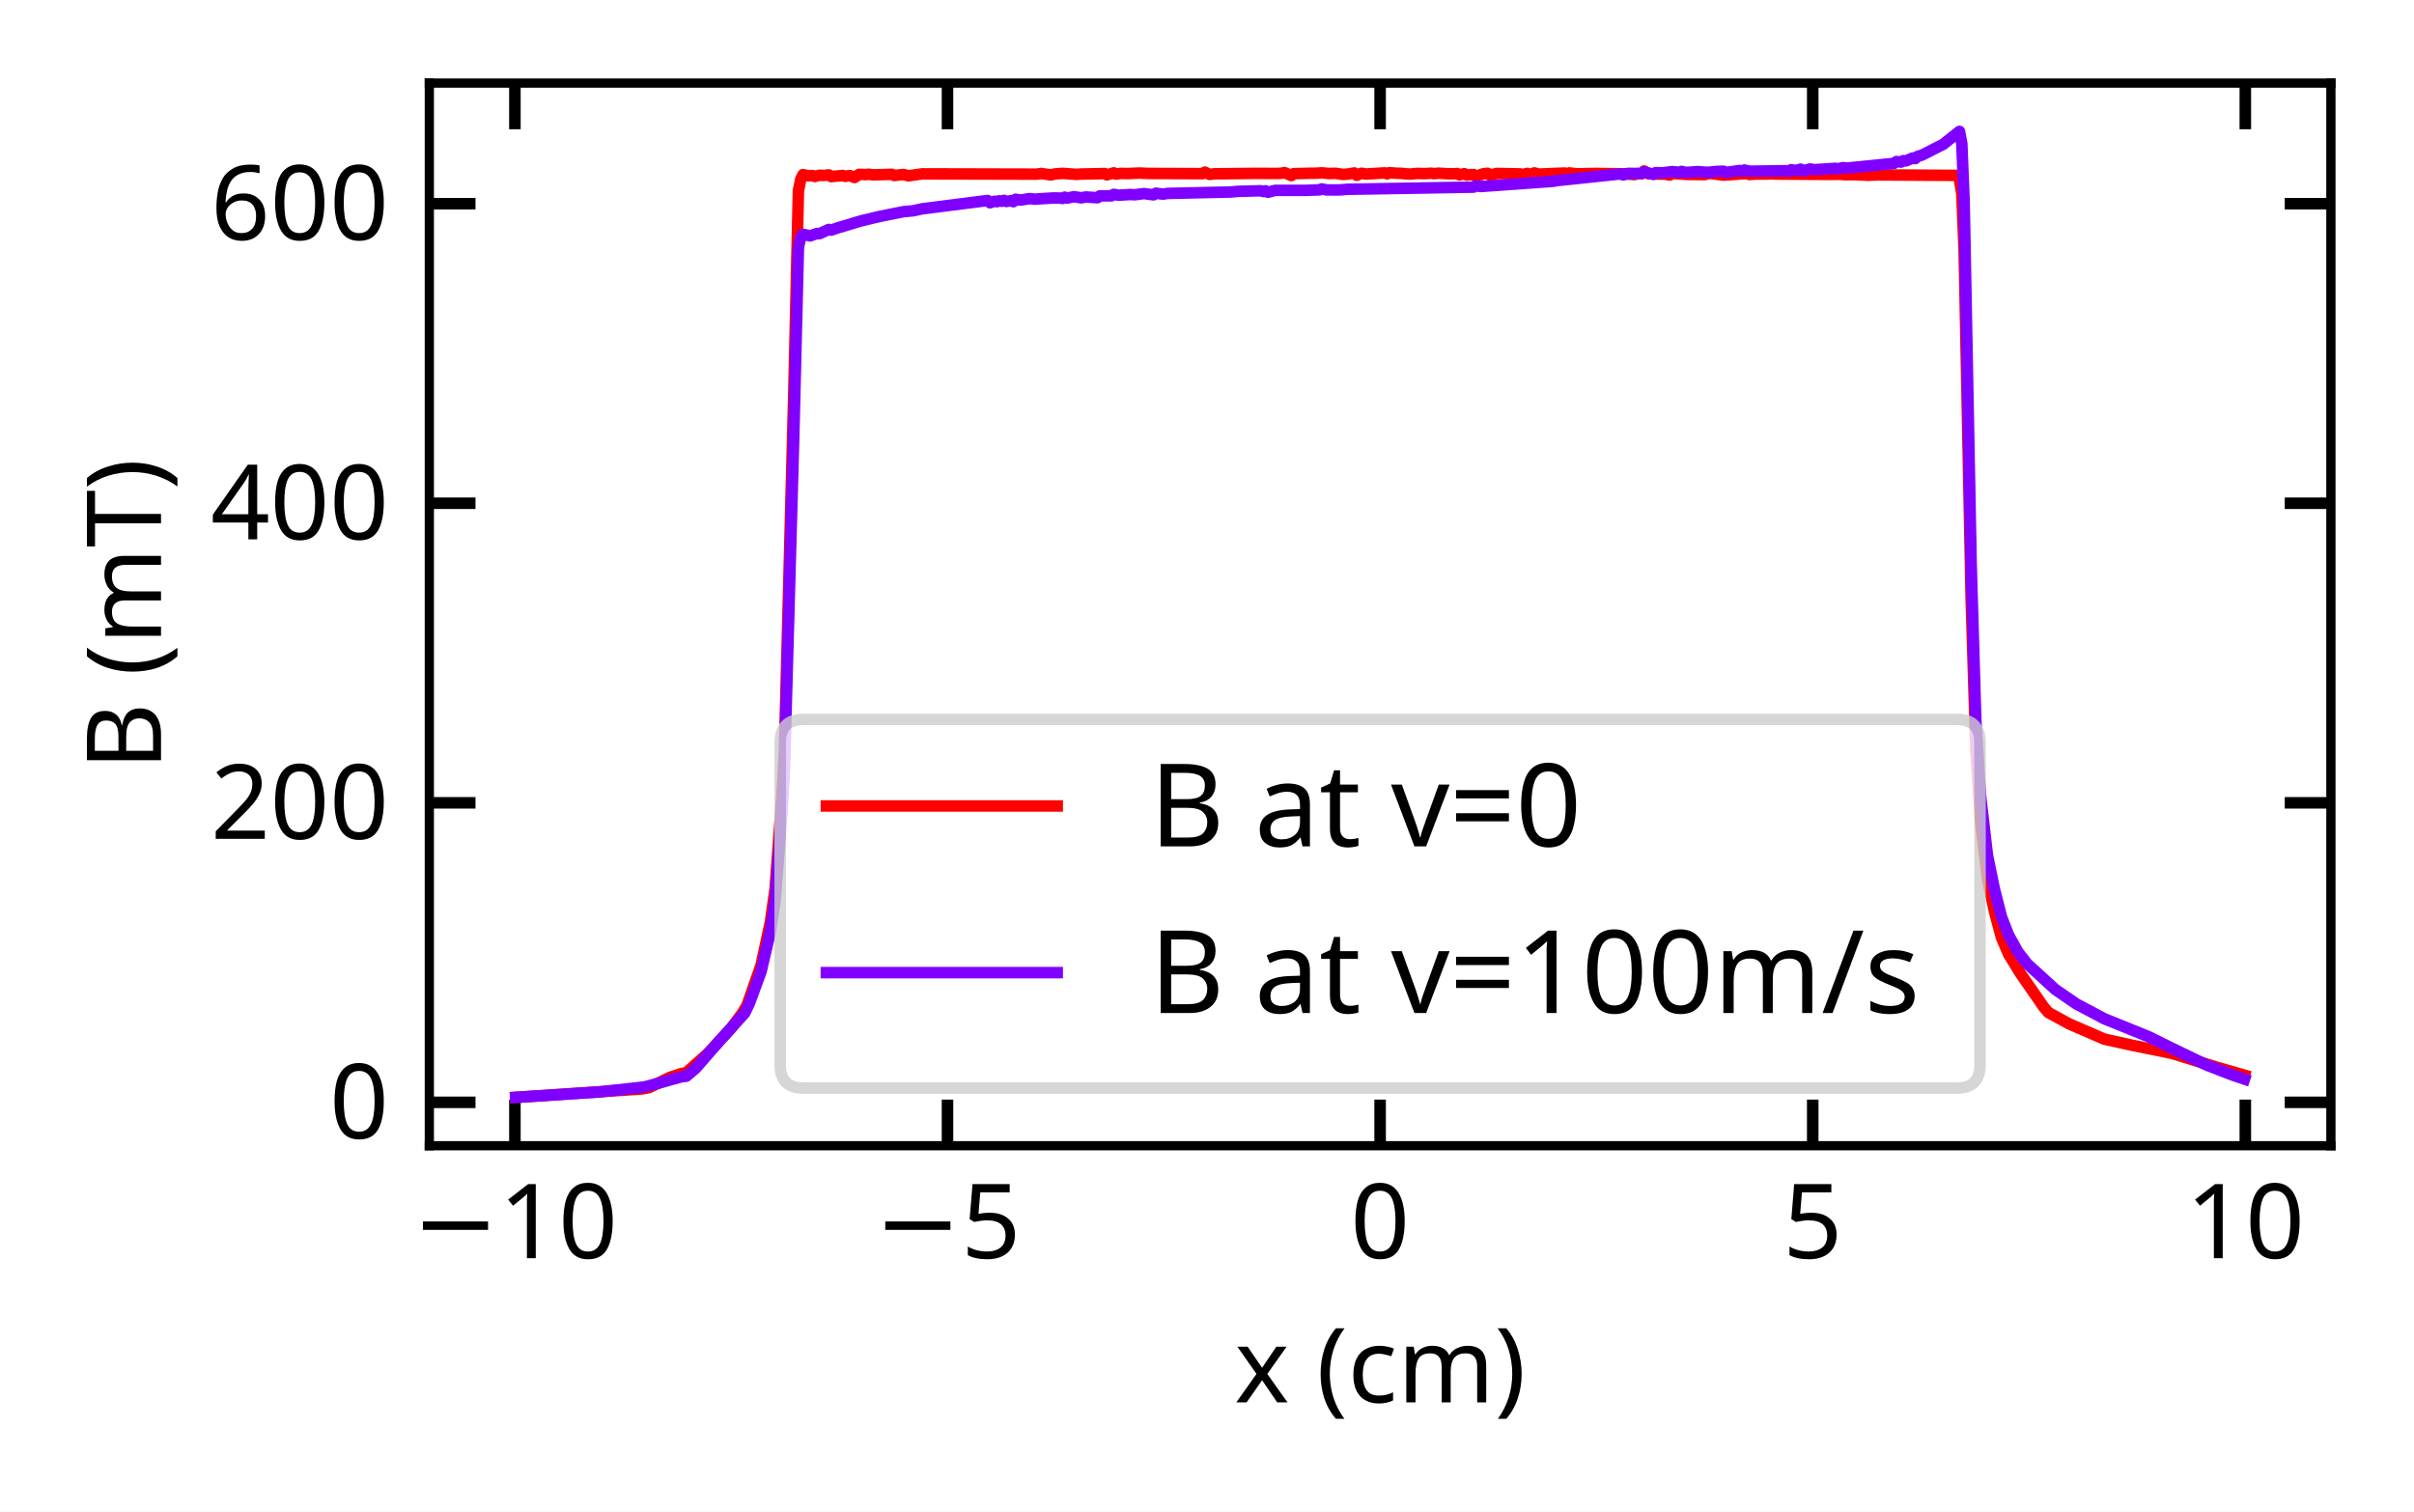
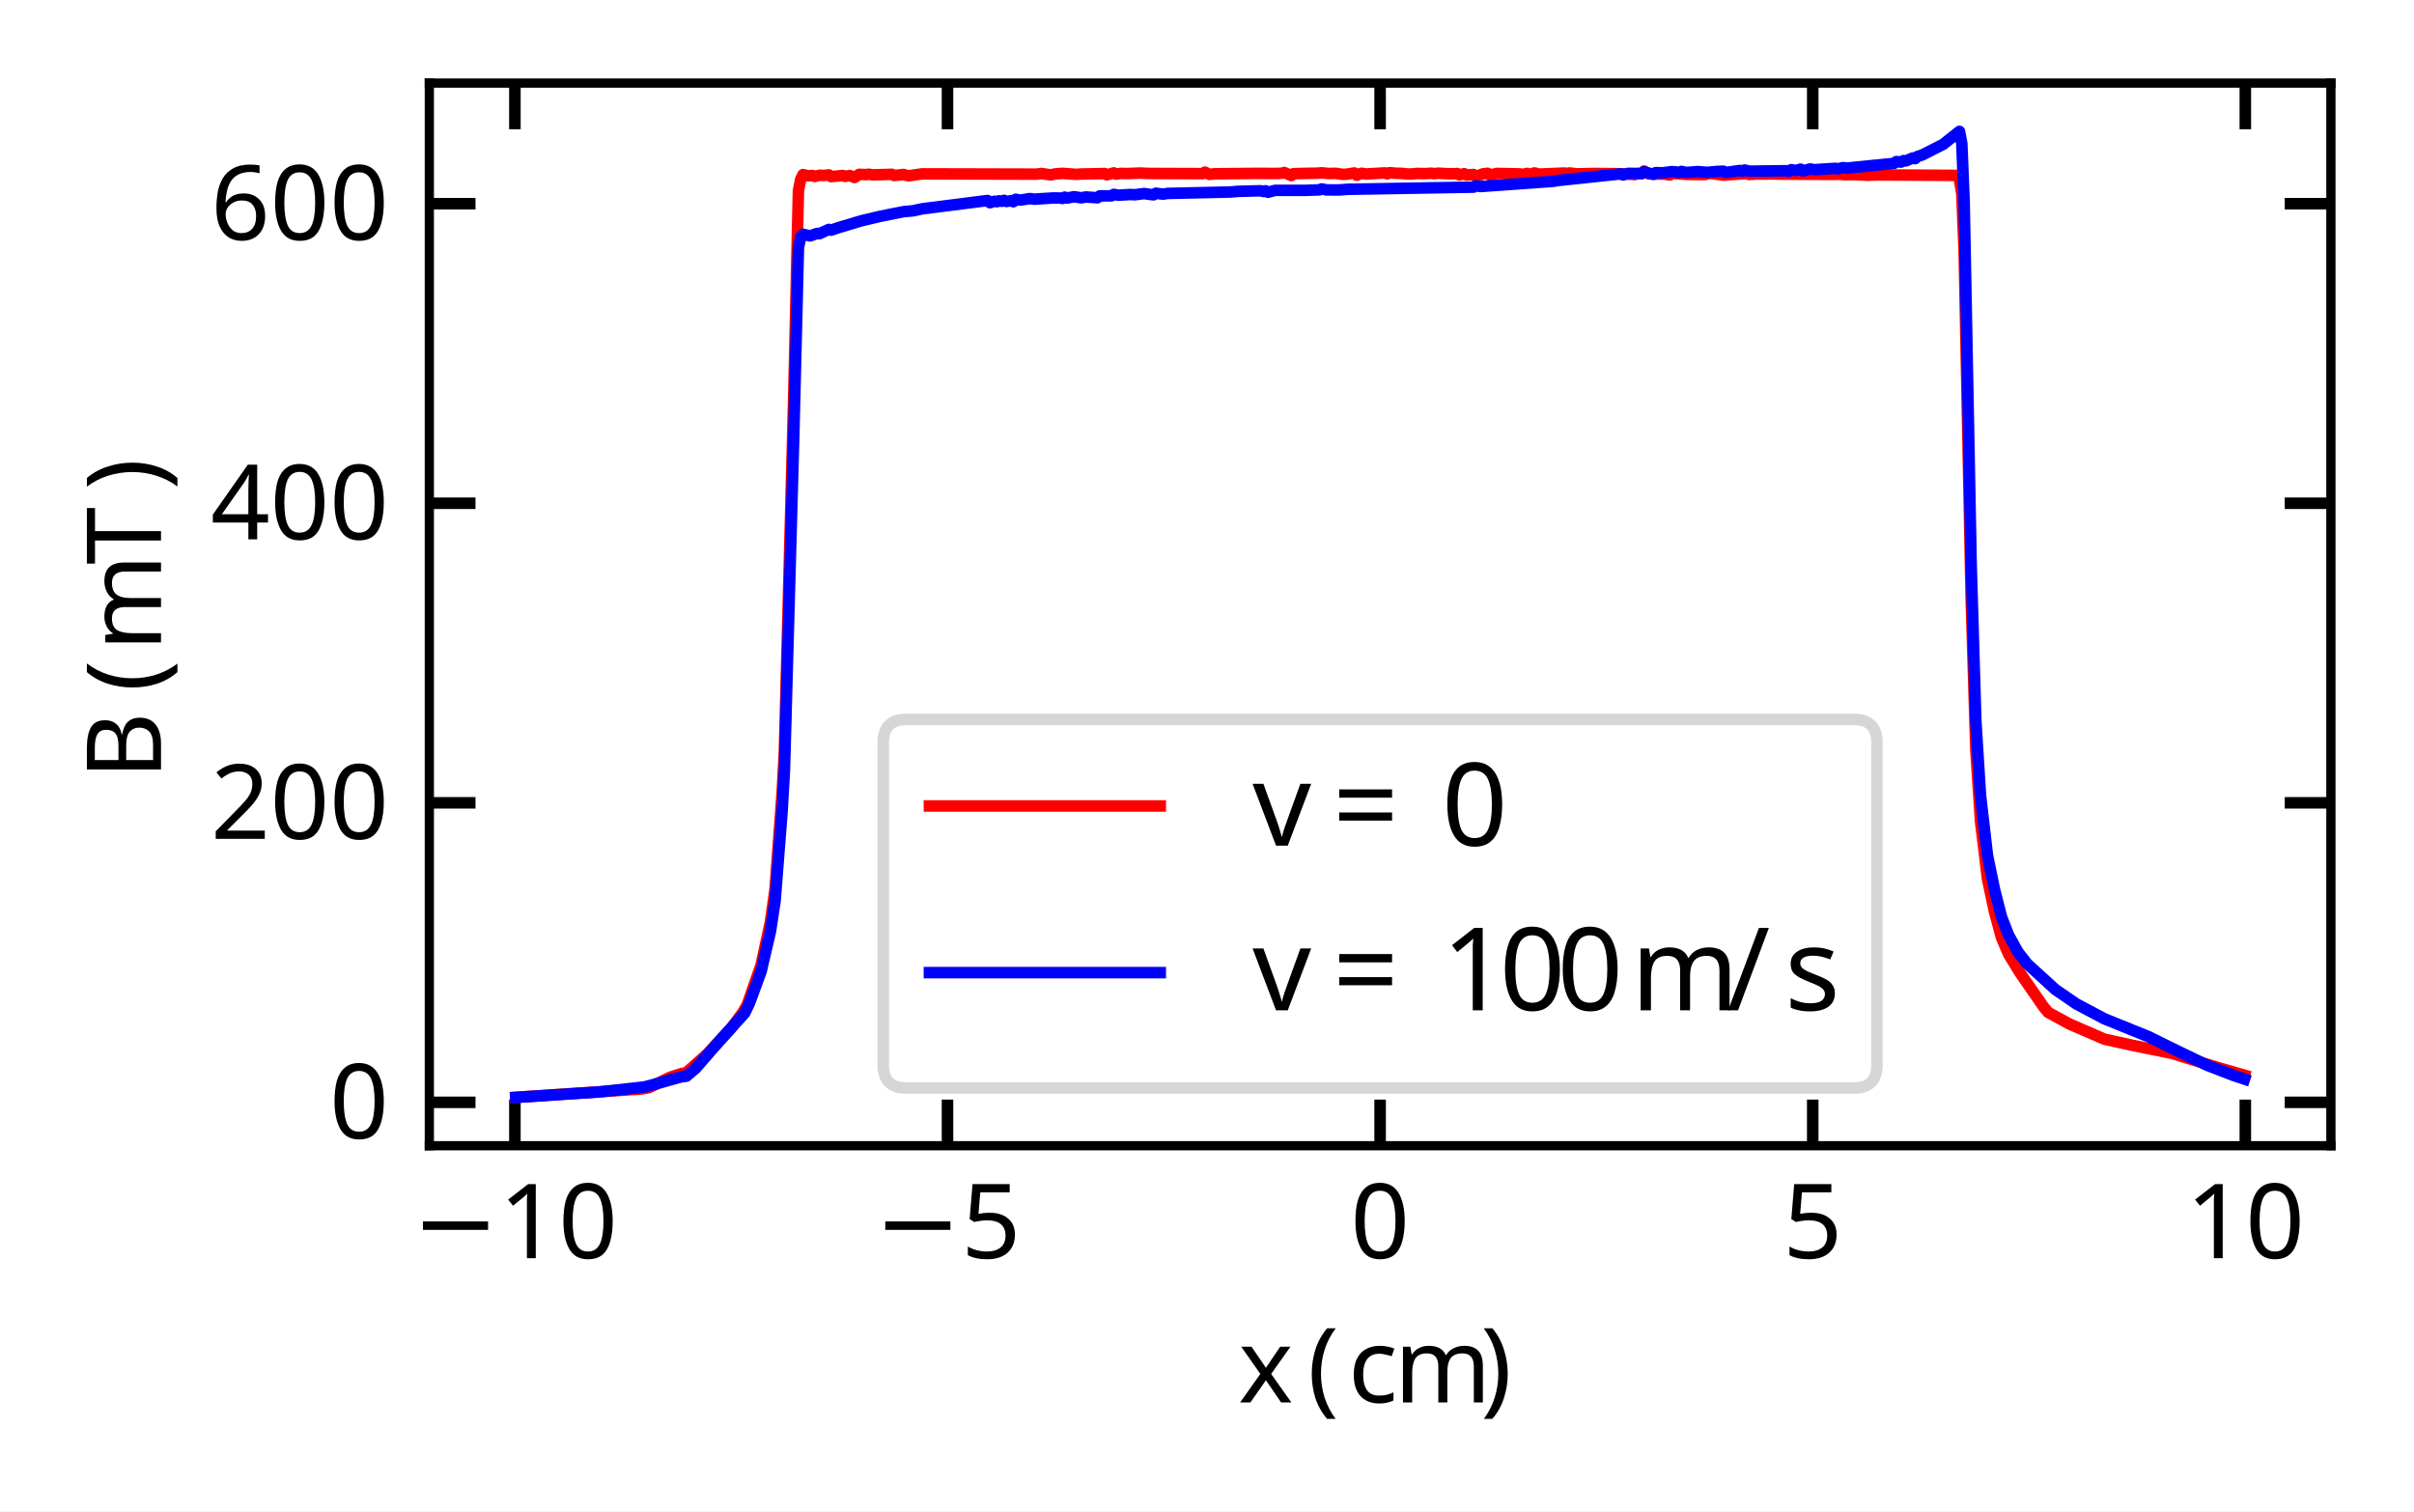
<svg xmlns="http://www.w3.org/2000/svg" xmlns:xlink="http://www.w3.org/1999/xlink" width="209.164pt" height="130.975pt" viewBox="0 0 209.164 130.975" version="1.1">
  <defs>
    <style type="text/css">*{stroke-linejoin: round; stroke-linecap: butt}</style>
  </defs>
  <g id="figure_1">
    <g id="patch_1">
      <path d="M 0 130.975  L 209.164 130.975  L 209.164 0  L 0 0  z " style="fill: #ffffff" />
    </g>
    <g id="axes_1">
      <g id="patch_2">
        <path d="M 37.2 99.282  L 201.964 99.282  L 201.964 7.2  L 37.2 7.2  z " style="fill: #ffffff" />
      </g>
      <g id="matplotlib.axis_1">
        <g id="xtick_1">
          <g id="line2d_1">
            <defs>
-               <path id="mad9cdd3c7f" d="M 0 0  L 0 -4  " style="stroke: #000000" />
-             </defs>
-             <g>
-               <use xlink:href="#mad9cdd3c7f" x="44.614" y="99.282" style="stroke: #000000" />
+               <path id="m8e54f25166" d="M 0 0  L 0 -4  " style="stroke: #000000" />
+             </defs>
+             <g>
+               <use xlink:href="#m8e54f25166" x="44.614" y="99.282" style="stroke: #000000" />
            </g>
          </g>
          <g id="line2d_2">
            <defs>
-               <path id="m7ab4bf489c" d="M 0 0  L 0 4  " style="stroke: #000000" />
-             </defs>
-             <g>
-               <use xlink:href="#m7ab4bf489c" x="44.614" y="7.2" style="stroke: #000000" />
+               <path id="m7f53f3fb18" d="M 0 0  L 0 4  " style="stroke: #000000" />
+             </defs>
+             <g>
+               <use xlink:href="#m7f53f3fb18" x="44.614" y="7.2" style="stroke: #000000" />
            </g>
          </g>
          <g id="text_1">
            <text style="font-size: 9px; font-family: 'NewComputerModern'; text-anchor: middle" x="44.614" y="109.028" transform="rotate(-0 44.61429 109.0283)">−10</text>
          </g>
        </g>
        <g id="xtick_2">
          <g id="line2d_3">
            <g>
-               <use xlink:href="#mad9cdd3c7f" x="82.098" y="99.282" style="stroke: #000000" />
+               <use xlink:href="#m8e54f25166" x="82.098" y="99.282" style="stroke: #000000" />
            </g>
          </g>
          <g id="line2d_4">
            <g>
-               <use xlink:href="#m7ab4bf489c" x="82.098" y="7.2" style="stroke: #000000" />
+               <use xlink:href="#m7f53f3fb18" x="82.098" y="7.2" style="stroke: #000000" />
            </g>
          </g>
          <g id="text_2">
            <text style="font-size: 9px; font-family: 'NewComputerModern'; text-anchor: middle" x="82.098" y="109.028" transform="rotate(-0 82.09809 109.0283)">−5</text>
          </g>
        </g>
        <g id="xtick_3">
          <g id="line2d_5">
            <g>
-               <use xlink:href="#mad9cdd3c7f" x="119.582" y="99.282" style="stroke: #000000" />
+               <use xlink:href="#m8e54f25166" x="119.582" y="99.282" style="stroke: #000000" />
            </g>
          </g>
          <g id="line2d_6">
            <g>
-               <use xlink:href="#m7ab4bf489c" x="119.582" y="7.2" style="stroke: #000000" />
+               <use xlink:href="#m7f53f3fb18" x="119.582" y="7.2" style="stroke: #000000" />
            </g>
          </g>
          <g id="text_3">
            <text style="font-size: 9px; font-family: 'NewComputerModern'; text-anchor: middle" x="119.582" y="109.028" transform="rotate(-0 119.5819 109.0283)">0</text>
          </g>
        </g>
        <g id="xtick_4">
          <g id="line2d_7">
            <g>
-               <use xlink:href="#mad9cdd3c7f" x="157.066" y="99.282" style="stroke: #000000" />
+               <use xlink:href="#m8e54f25166" x="157.066" y="99.282" style="stroke: #000000" />
            </g>
          </g>
          <g id="line2d_8">
            <g>
-               <use xlink:href="#m7ab4bf489c" x="157.066" y="7.2" style="stroke: #000000" />
+               <use xlink:href="#m7f53f3fb18" x="157.066" y="7.2" style="stroke: #000000" />
            </g>
          </g>
          <g id="text_4">
            <text style="font-size: 9px; font-family: 'NewComputerModern'; text-anchor: middle" x="157.066" y="109.028" transform="rotate(-0 157.0657 109.0283)">5</text>
          </g>
        </g>
        <g id="xtick_5">
          <g id="line2d_9">
            <g>
-               <use xlink:href="#mad9cdd3c7f" x="194.549" y="99.282" style="stroke: #000000" />
+               <use xlink:href="#m8e54f25166" x="194.549" y="99.282" style="stroke: #000000" />
            </g>
          </g>
          <g id="line2d_10">
            <g>
-               <use xlink:href="#m7ab4bf489c" x="194.549" y="7.2" style="stroke: #000000" />
+               <use xlink:href="#m7f53f3fb18" x="194.549" y="7.2" style="stroke: #000000" />
            </g>
          </g>
          <g id="text_5">
            <text style="font-size: 9px; font-family: 'NewComputerModern'; text-anchor: middle" x="194.549" y="109.028" transform="rotate(-0 194.5495 109.0283)">10</text>
          </g>
        </g>
        <g id="text_6">
-           <text style="font-size: 9px; font-family: 'NewComputerModern'; text-anchor: middle" x="119.582" y="121.525" transform="rotate(-0 119.5819 121.5248)">x (cm)</text>
+           <g transform="translate(107.2969 121.5248)">
+             <text>
+               <tspan x="0" y="-0" style="font-size: 9px; font-family: 'NewComputerModern Math'">x</tspan>
+               <tspan x="6.002" y="-0" style="font-size: 9px; font-family: 'NewComputerModern Math'">(</tspan>
+               <tspan x="9.503" y="-0" style="font-size: 9px; font-family: 'NewComputerModern Math'">c</tspan>
+               <tspan x="13.499" y="-0" style="font-size: 9px; font-family: 'NewComputerModern Math'">m</tspan>
+               <tspan x="20.996" y="-0" style="font-size: 9px; font-family: 'NewComputerModern Math'">)</tspan>
+             </text>
+           </g>
        </g>
      </g>
      <g id="matplotlib.axis_2">
        <g id="ytick_1">
          <g id="line2d_11">
            <defs>
-               <path id="m318a94bd16" d="M 0 0  L 4 0  " style="stroke: #000000" />
-             </defs>
-             <g>
-               <use xlink:href="#m318a94bd16" x="37.2" y="95.523" style="stroke: #000000" />
+               <path id="maef24f622a" d="M 0 0  L 4 0  " style="stroke: #000000" />
+             </defs>
+             <g>
+               <use xlink:href="#maef24f622a" x="37.2" y="95.523" style="stroke: #000000" />
            </g>
          </g>
          <g id="line2d_12">
            <defs>
-               <path id="m291f3eae15" d="M 0 0  L -4 0  " style="stroke: #000000" />
-             </defs>
-             <g>
-               <use xlink:href="#m291f3eae15" x="201.964" y="95.523" style="stroke: #000000" />
+               <path id="md7c1d1fa68" d="M 0 0  L -4 0  " style="stroke: #000000" />
+             </defs>
+             <g>
+               <use xlink:href="#md7c1d1fa68" x="201.964" y="95.523" style="stroke: #000000" />
            </g>
          </g>
          <g id="text_7">
            <text style="font-size: 9px; font-family: 'NewComputerModern'; text-anchor: end" x="33.7" y="98.646" transform="rotate(-0 33.7 98.6465)">0</text>
          </g>
        </g>
        <g id="ytick_2">
          <g id="line2d_13">
            <g>
-               <use xlink:href="#m318a94bd16" x="37.2" y="69.566" style="stroke: #000000" />
+               <use xlink:href="#maef24f622a" x="37.2" y="69.566" style="stroke: #000000" />
            </g>
          </g>
          <g id="line2d_14">
            <g>
-               <use xlink:href="#m291f3eae15" x="201.964" y="69.566" style="stroke: #000000" />
+               <use xlink:href="#md7c1d1fa68" x="201.964" y="69.566" style="stroke: #000000" />
            </g>
          </g>
          <g id="text_8">
            <text style="font-size: 9px; font-family: 'NewComputerModern'; text-anchor: end" x="33.7" y="72.69" transform="rotate(-0 33.7 72.68951)">200</text>
          </g>
        </g>
        <g id="ytick_3">
          <g id="line2d_15">
            <g>
-               <use xlink:href="#m318a94bd16" x="37.2" y="43.609" style="stroke: #000000" />
+               <use xlink:href="#maef24f622a" x="37.2" y="43.609" style="stroke: #000000" />
            </g>
          </g>
          <g id="line2d_16">
            <g>
-               <use xlink:href="#m291f3eae15" x="201.964" y="43.609" style="stroke: #000000" />
+               <use xlink:href="#md7c1d1fa68" x="201.964" y="43.609" style="stroke: #000000" />
            </g>
          </g>
          <g id="text_9">
            <text style="font-size: 9px; font-family: 'NewComputerModern'; text-anchor: end" x="33.7" y="46.733" transform="rotate(-0 33.7 46.73252)">400</text>
          </g>
        </g>
        <g id="ytick_4">
          <g id="line2d_17">
            <g>
-               <use xlink:href="#m318a94bd16" x="37.2" y="17.652" style="stroke: #000000" />
+               <use xlink:href="#maef24f622a" x="37.2" y="17.652" style="stroke: #000000" />
            </g>
          </g>
          <g id="line2d_18">
            <g>
-               <use xlink:href="#m291f3eae15" x="201.964" y="17.652" style="stroke: #000000" />
+               <use xlink:href="#md7c1d1fa68" x="201.964" y="17.652" style="stroke: #000000" />
            </g>
          </g>
          <g id="text_10">
            <text style="font-size: 9px; font-family: 'NewComputerModern'; text-anchor: end" x="33.7" y="20.776" transform="rotate(-0 33.7 20.77553)">600</text>
          </g>
        </g>
        <g id="text_11">
-           <text style="font-size: 9px; font-family: 'NewComputerModern'; text-anchor: middle" x="13.95" y="53.241" transform="rotate(-90 13.95 53.24085)">B (mT)</text>
+           <g transform="translate(13.95 67.55085) rotate(-90)">
+             <text>
+               <tspan x="0" y="-0" style="font-size: 9px; font-family: 'NewComputerModern Math'">B</tspan>
+               <tspan x="7.622" y="-0" style="font-size: 9px; font-family: 'NewComputerModern Math'">(</tspan>
+               <tspan x="11.123" y="-0" style="font-size: 9px; font-family: 'NewComputerModern Math'">m</tspan>
+               <tspan x="18.62" y="-0" style="font-size: 9px; font-family: 'NewComputerModern Math'">T</tspan>
+               <tspan x="25.118" y="-0" style="font-size: 9px; font-family: 'NewComputerModern Math'">)</tspan>
+             </text>
+           </g>
        </g>
      </g>
      <g id="line2d_19">
-         <path d="M 44.689 95.087  L 55.62 94.36  L 56.227 94.247  L 58.048 93.354  L 59.061 93.022  L 59.465 92.956  L 61.287 91.325  L 63.311 89.144  L 64.323 87.789  L 64.728 87.108  L 65.943 83.635  L 66.752 79.902  L 67.157 77.032  L 67.764 68.793  L 67.967 65.048  L 68.776 34.074  L 69.181 16.521  L 69.384 15.514  L 69.586 15.127  L 69.991 15.231  L 70.396 15.209  L 70.598 15.292  L 71.003 15.186  L 71.408 15.203  L 71.813 15.155  L 72.015 15.305  L 73.027 15.205  L 73.229 15.285  L 73.634 15.213  L 74.039 15.382  L 74.444 15.108  L 75.051 15.129  L 75.254 15.098  L 75.658 15.152  L 77.278 15.105  L 77.48 15.209  L 78.29 15.12  L 78.695 15.239  L 79.504 15.121  L 79.909 15.066  L 89.827 15.091  L 90.232 15.033  L 91.042 15.157  L 91.447 15.067  L 92.054 15.023  L 93.268 15.109  L 93.673 15.079  L 95.292 15.05  L 95.697 15.036  L 95.9 15.15  L 96.507 14.98  L 96.709 15.088  L 97.114 15.025  L 97.721 15.04  L 98.733 14.994  L 99.543 15.03  L 104.199 15.046  L 104.401 14.916  L 104.806 15.114  L 105.211 15.061  L 108.854 15.022  L 110.676 15.031  L 111.081 15.008  L 111.283 14.952  L 111.89 15.215  L 112.093 15.049  L 113.51 15.014  L 114.117 15.008  L 114.522 14.975  L 115.129 15.033  L 115.736 15.019  L 116.343 15.113  L 116.748 15.088  L 117.355 14.989  L 117.558 15.19  L 117.963 15.014  L 118.367 15.079  L 119.987 14.98  L 120.189 15.064  L 120.392 14.964  L 120.999 15.012  L 121.404 15.019  L 121.808 15.062  L 122.213 15.084  L 122.82 15.026  L 123.428 15.046  L 124.035 15.01  L 124.237 15.048  L 124.642 15.008  L 125.452 15.054  L 126.059 15.056  L 126.262 15.036  L 126.464 15.158  L 126.869 15.049  L 127.071 15.165  L 127.678 15.12  L 127.881 15.3  L 128.488 15.065  L 128.893 15.016  L 129.095 15.174  L 129.703 15.029  L 131.727 15.07  L 131.929 15.123  L 132.334 15.025  L 132.536 15.143  L 132.941 14.984  L 133.346 15.086  L 135.572 14.995  L 135.775 15.131  L 135.977 14.985  L 136.585 15.062  L 138.204 15.03  L 138.811 15.039  L 140.43 15.053  L 141.038 15.09  L 141.645 15.127  L 141.847 15.045  L 142.252 15.057  L 142.455 14.819  L 142.859 15.071  L 144.276 15.094  L 144.681 15.166  L 144.883 15.02  L 146.098 15.114  L 147.717 15.128  L 148.122 15.019  L 149.337 15.178  L 151.361 15.032  L 151.563 15.12  L 152.17 15.084  L 152.98 15.084  L 153.385 15.067  L 154.194 15.088  L 158.648 15.115  L 159.457 15.105  L 159.862 15.141  L 160.672 15.132  L 161.886 15.188  L 162.696 15.158  L 165.327 15.173  L 169.578 15.198  L 169.78 15.56  L 169.983 16.791  L 170.185 21.729  L 170.792 51.87  L 171.197 64.952  L 171.602 71.146  L 172.209 76.157  L 172.816 78.998  L 173.424 81.254  L 174.031 82.676  L 175.043 84.326  L 177.067 87.247  L 177.472 87.731  L 179.294 88.726  L 182.33 90.044  L 184.759 90.581  L 188.2 91.28  L 192.046 92.473  L 194.475 93.171  L 194.475 93.171  " clip-path="url(#pf54c0b2042)" style="fill: none; stroke: #ff0000; stroke-linecap: square" />
+         <path d="M 44.689 95.087  L 55.62 94.36  L 56.227 94.247  L 58.048 93.354  L 59.061 93.022  L 59.465 92.956  L 61.287 91.325  L 63.311 89.144  L 64.323 87.789  L 64.728 87.108  L 65.943 83.635  L 66.752 79.902  L 67.157 77.032  L 67.764 68.793  L 67.967 65.048  L 68.776 34.074  L 69.181 16.521  L 69.384 15.514  L 69.586 15.127  L 69.991 15.231  L 70.396 15.209  L 70.598 15.292  L 71.003 15.186  L 71.408 15.203  L 71.813 15.155  L 72.015 15.305  L 73.027 15.205  L 73.229 15.285  L 73.634 15.213  L 74.039 15.382  L 74.444 15.108  L 75.051 15.129  L 75.254 15.098  L 75.658 15.152  L 77.278 15.105  L 77.48 15.209  L 78.29 15.12  L 78.695 15.239  L 79.504 15.121  L 79.909 15.066  L 89.827 15.091  L 90.232 15.033  L 91.042 15.157  L 91.447 15.067  L 92.054 15.023  L 93.268 15.109  L 93.673 15.079  L 95.292 15.05  L 95.697 15.036  L 95.9 15.15  L 96.507 14.98  L 96.709 15.088  L 97.114 15.025  L 97.721 15.04  L 98.733 14.994  L 99.543 15.03  L 104.199 15.046  L 104.401 14.916  L 104.806 15.114  L 105.211 15.061  L 108.854 15.022  L 110.676 15.031  L 111.081 15.008  L 111.283 14.952  L 111.89 15.215  L 112.093 15.049  L 113.51 15.014  L 114.117 15.008  L 114.522 14.975  L 115.129 15.033  L 115.736 15.019  L 116.343 15.113  L 116.748 15.088  L 117.355 14.989  L 117.558 15.19  L 117.963 15.014  L 118.367 15.079  L 119.987 14.98  L 120.189 15.064  L 120.392 14.964  L 120.999 15.012  L 121.404 15.019  L 121.808 15.062  L 122.213 15.084  L 122.82 15.026  L 123.428 15.046  L 124.035 15.01  L 124.237 15.048  L 124.642 15.008  L 125.452 15.054  L 126.059 15.056  L 126.262 15.036  L 126.464 15.158  L 126.869 15.049  L 127.071 15.165  L 127.678 15.12  L 127.881 15.3  L 128.488 15.065  L 128.893 15.016  L 129.095 15.174  L 129.703 15.029  L 131.727 15.07  L 131.929 15.123  L 132.334 15.025  L 132.536 15.143  L 132.941 14.984  L 133.346 15.086  L 135.572 14.995  L 135.775 15.131  L 135.977 14.985  L 136.585 15.062  L 138.204 15.03  L 138.811 15.039  L 140.43 15.053  L 141.038 15.09  L 141.645 15.127  L 141.847 15.045  L 142.252 15.057  L 142.455 14.819  L 142.859 15.071  L 144.276 15.094  L 144.681 15.166  L 144.883 15.02  L 146.098 15.114  L 147.717 15.128  L 148.122 15.019  L 149.337 15.178  L 151.361 15.032  L 151.563 15.12  L 152.17 15.084  L 152.98 15.084  L 153.385 15.067  L 154.194 15.088  L 158.648 15.115  L 159.457 15.105  L 159.862 15.141  L 160.672 15.132  L 161.886 15.188  L 162.696 15.158  L 165.327 15.173  L 169.578 15.198  L 169.78 15.56  L 169.983 16.791  L 170.185 21.729  L 170.792 51.87  L 171.197 64.952  L 171.602 71.146  L 172.209 76.157  L 172.816 78.998  L 173.424 81.254  L 174.031 82.676  L 175.043 84.326  L 177.067 87.247  L 177.472 87.731  L 179.294 88.726  L 182.33 90.044  L 184.759 90.581  L 188.2 91.28  L 192.046 92.473  L 194.475 93.171  L 194.475 93.171  " clip-path="url(#pdea78662e5)" style="fill: none; stroke: #ff0000; stroke-linecap: square" />
      </g>
      <g id="line2d_20">
-         <path d="M 44.689 95.096  L 51.976 94.615  L 55.822 94.19  L 56.632 93.98  L 59.061 93.303  L 59.465 93.261  L 60.275 92.57  L 62.502 90.017  L 64.526 87.786  L 64.931 86.941  L 65.943 84.191  L 66.752 80.725  L 67.157 78.078  L 67.764 70.322  L 67.967 66.781  L 68.776 37.822  L 69.181 21.437  L 69.384 20.545  L 69.586 20.302  L 70.193 20.441  L 70.8 20.229  L 71.003 20.249  L 71.813 19.88  L 72.015 19.944  L 72.622 19.734  L 74.646 19.129  L 76.266 18.746  L 78.29 18.341  L 79.099 18.269  L 79.909 18.094  L 85.577 17.374  L 85.779 17.569  L 86.184 17.439  L 86.386 17.478  L 86.589 17.399  L 86.791 17.442  L 86.993 17.361  L 87.196 17.459  L 87.601 17.393  L 87.803 17.478  L 88.006 17.267  L 88.41 17.341  L 89.22 17.208  L 89.625 17.26  L 90.434 17.205  L 91.244 17.155  L 91.851 17.16  L 92.054 17.199  L 92.256 17.084  L 92.459 17.164  L 93.066 17.043  L 93.673 17.143  L 94.078 17.069  L 95.09 17.135  L 95.292 16.974  L 96.304 16.97  L 96.507 16.841  L 96.912 16.917  L 97.924 16.854  L 98.329 16.877  L 99.138 16.773  L 99.543 16.834  L 99.948 16.883  L 100.15 16.743  L 100.758 16.822  L 101.162 16.762  L 106.627 16.638  L 107.235 16.583  L 109.259 16.53  L 109.461 16.595  L 109.664 16.534  L 109.866 16.66  L 110.473 16.498  L 113.105 16.495  L 114.319 16.453  L 114.522 16.366  L 114.926 16.456  L 115.736 16.462  L 116.141 16.454  L 116.748 16.403  L 127.678 16.216  L 127.881 16.097  L 128.286 16.163  L 134.56 15.714  L 134.965 15.645  L 140.43 15.066  L 140.633 15.163  L 141.038 15.024  L 142.05 15.031  L 142.252 15.035  L 142.455 14.887  L 143.264 15.111  L 143.467 14.956  L 144.074 14.975  L 144.883 14.87  L 145.288 14.905  L 145.491 14.947  L 145.693 14.852  L 146.098 14.945  L 147.11 14.867  L 147.92 14.936  L 148.729 14.858  L 149.134 14.842  L 149.337 14.835  L 149.539 14.944  L 150.753 14.774  L 150.956 14.835  L 151.158 14.734  L 151.563 14.833  L 154.802 14.792  L 155.004 14.847  L 155.206 14.704  L 155.611 14.772  L 156.016 14.657  L 156.219 14.821  L 156.826 14.642  L 157.231 14.704  L 159.052 14.586  L 159.255 14.637  L 159.66 14.524  L 160.064 14.562  L 164.113 14.156  L 164.315 13.999  L 164.72 14.045  L 164.922 13.92  L 165.125 13.944  L 165.732 13.69  L 165.934 13.748  L 166.137 13.563  L 166.542 13.434  L 168.363 12.51  L 169.78 11.386  L 169.983 12.441  L 170.185 17.424  L 170.792 48.795  L 171.197 62.45  L 171.602 68.923  L 172.209 74.149  L 172.816 77.079  L 173.424 79.459  L 174.031 81.019  L 174.841 82.488  L 175.65 83.519  L 178.079 85.739  L 179.901 86.988  L 182.33 88.279  L 186.176 89.837  L 188.2 90.839  L 191.236 92.306  L 193.462 93.168  L 194.475 93.508  L 194.475 93.508  " clip-path="url(#pf54c0b2042)" style="fill: none; stroke: #8000ff; stroke-linecap: square" />
+         <path d="M 44.689 95.096  L 51.976 94.615  L 55.822 94.19  L 56.632 93.98  L 59.061 93.303  L 59.465 93.261  L 60.275 92.57  L 62.502 90.017  L 64.526 87.786  L 64.931 86.941  L 65.943 84.191  L 66.752 80.725  L 67.157 78.078  L 67.764 70.322  L 67.967 66.781  L 68.776 37.822  L 69.181 21.437  L 69.384 20.545  L 69.586 20.302  L 70.193 20.441  L 70.8 20.229  L 71.003 20.249  L 71.813 19.88  L 72.015 19.944  L 72.622 19.734  L 74.646 19.129  L 76.266 18.746  L 78.29 18.341  L 79.099 18.269  L 79.909 18.094  L 85.577 17.374  L 85.779 17.569  L 86.184 17.439  L 86.386 17.478  L 86.589 17.399  L 86.791 17.442  L 86.993 17.361  L 87.196 17.459  L 87.601 17.393  L 87.803 17.478  L 88.006 17.267  L 88.41 17.341  L 89.22 17.208  L 89.625 17.26  L 90.434 17.205  L 91.244 17.155  L 91.851 17.16  L 92.054 17.199  L 92.256 17.084  L 92.459 17.164  L 93.066 17.043  L 93.673 17.143  L 94.078 17.069  L 95.09 17.135  L 95.292 16.974  L 96.304 16.97  L 96.507 16.841  L 96.912 16.917  L 97.924 16.854  L 98.329 16.877  L 99.138 16.773  L 99.543 16.834  L 99.948 16.883  L 100.15 16.743  L 100.758 16.822  L 101.162 16.762  L 106.627 16.638  L 107.235 16.583  L 109.259 16.53  L 109.461 16.595  L 109.664 16.534  L 109.866 16.66  L 110.473 16.498  L 113.105 16.495  L 114.319 16.453  L 114.522 16.366  L 114.926 16.456  L 115.736 16.462  L 116.141 16.454  L 116.748 16.403  L 127.678 16.216  L 127.881 16.097  L 128.286 16.163  L 134.56 15.714  L 134.965 15.645  L 140.43 15.066  L 140.633 15.163  L 141.038 15.024  L 142.05 15.031  L 142.252 15.035  L 142.455 14.887  L 143.264 15.111  L 143.467 14.956  L 144.074 14.975  L 144.883 14.87  L 145.288 14.905  L 145.491 14.947  L 145.693 14.852  L 146.098 14.945  L 147.11 14.867  L 147.92 14.936  L 148.729 14.858  L 149.134 14.842  L 149.337 14.835  L 149.539 14.944  L 150.753 14.774  L 150.956 14.835  L 151.158 14.734  L 151.563 14.833  L 154.802 14.792  L 155.004 14.847  L 155.206 14.704  L 155.611 14.772  L 156.016 14.657  L 156.219 14.821  L 156.826 14.642  L 157.231 14.704  L 159.052 14.586  L 159.255 14.637  L 159.66 14.524  L 160.064 14.562  L 164.113 14.156  L 164.315 13.999  L 164.72 14.045  L 164.922 13.92  L 165.125 13.944  L 165.732 13.69  L 165.934 13.748  L 166.137 13.563  L 166.542 13.434  L 168.363 12.51  L 169.78 11.386  L 169.983 12.441  L 170.185 17.424  L 170.792 48.795  L 171.197 62.45  L 171.602 68.923  L 172.209 74.149  L 172.816 77.079  L 173.424 79.459  L 174.031 81.019  L 174.841 82.488  L 175.65 83.519  L 178.079 85.739  L 179.901 86.988  L 182.33 88.279  L 186.176 89.837  L 188.2 90.839  L 191.236 92.306  L 193.462 93.168  L 194.475 93.508  L 194.475 93.508  " clip-path="url(#pdea78662e5)" style="fill: none; stroke: #0000ff; stroke-linecap: square" />
      </g>
      <g id="patch_3">
        <path d="M 37.2 99.282  L 37.2 7.2  " style="fill: none; stroke: #000000; stroke-width: 0.8; stroke-linejoin: miter; stroke-linecap: square" />
      </g>
      <g id="patch_4">
        <path d="M 201.964 99.282  L 201.964 7.2  " style="fill: none; stroke: #000000; stroke-width: 0.8; stroke-linejoin: miter; stroke-linecap: square" />
      </g>
      <g id="patch_5">
        <path d="M 37.2 99.282  L 201.964 99.282  " style="fill: none; stroke: #000000; stroke-width: 0.8; stroke-linejoin: miter; stroke-linecap: square" />
      </g>
      <g id="patch_6">
        <path d="M 37.2 7.2  L 201.964 7.2  " style="fill: none; stroke: #000000; stroke-width: 0.8; stroke-linejoin: miter; stroke-linecap: square" />
      </g>
      <g id="legend_1">
        <g id="patch_7">
-           <path d="M 69.602 94.282  L 169.562 94.282  Q 171.562 94.282 171.562 92.282  L 171.562 64.341  Q 171.562 62.341 169.562 62.341  L 69.602 62.341  Q 67.602 62.341 67.602 64.341  L 67.602 92.282  Q 67.602 94.282 69.602 94.282  z " style="fill: #ffffff; opacity: 0.8; stroke: #cccccc; stroke-linejoin: miter" />
+           <path d="M 78.532 94.282  L 160.632 94.282  Q 162.632 94.282 162.632 92.282  L 162.632 64.341  Q 162.632 62.341 160.632 62.341  L 78.532 62.341  Q 76.532 62.341 76.532 64.341  L 76.532 92.282  Q 76.532 94.282 78.532 94.282  z " style="fill: #ffffff; opacity: 0.8; stroke: #cccccc; stroke-linejoin: miter" />
        </g>
        <g id="line2d_21">
-           <path d="M 71.602 69.841  L 81.602 69.841  L 91.602 69.841  " style="fill: none; stroke: #ff0000; stroke-linecap: square" />
+           <path d="M 80.532 69.841  L 90.532 69.841  L 100.532 69.841  " style="fill: none; stroke: #ff0000; stroke-linecap: square" />
        </g>
        <g id="text_12">
-           <text style="font-size: 10px; font-family: 'NewComputerModern'; text-anchor: start" x="99.602" y="73.341" transform="rotate(-0 99.6022 73.34107)">B at v=0</text>
+           <g transform="translate(108.5319 73.34107)">
+             <text>
+               <tspan x="0" y="-0.062" style="font-size: 10px; font-family: 'NewComputerModern Math'">v</tspan>
+               <tspan x="6.946" y="-0.062" style="font-size: 10px; font-family: 'NewComputerModern Math'">=</tspan>
+               <tspan x="16.392" y="-0.062" style="font-size: 10px; font-family: 'NewComputerModern Math'">0</tspan>
+             </text>
+           </g>
        </g>
        <g id="line2d_22">
-           <path d="M 71.602 84.282  L 81.602 84.282  L 91.602 84.282  " style="fill: none; stroke: #8000ff; stroke-linecap: square" />
+           <path d="M 80.532 84.282  L 90.532 84.282  L 100.532 84.282  " style="fill: none; stroke: #0000ff; stroke-linecap: square" />
        </g>
        <g id="text_13">
-           <text style="font-size: 10px; font-family: 'NewComputerModern'; text-anchor: start" x="99.602" y="87.782" transform="rotate(-0 99.6022 87.78169)">B at v=100m/s</text>
+           <g transform="translate(108.5319 87.78169)">
+             <text>
+               <tspan x="0" y="-0.234" style="font-size: 10px; font-family: 'NewComputerModern Math'">v</tspan>
+               <tspan x="6.946" y="-0.234" style="font-size: 10px; font-family: 'NewComputerModern Math'">=</tspan>
+               <tspan x="16.392" y="-0.234" style="font-size: 10px; font-family: 'NewComputerModern Math'">1</tspan>
+               <tspan x="21.392" y="-0.234" style="font-size: 10px; font-family: 'NewComputerModern Math'">0</tspan>
+               <tspan x="26.392" y="-0.234" style="font-size: 10px; font-family: 'NewComputerModern Math'">0</tspan>
+               <tspan x="32.78" y="-0.234" style="font-size: 10px; font-family: 'NewComputerModern Math'">m</tspan>
+               <tspan x="41.11" y="-0.234" style="font-size: 10px; font-family: 'NewComputerModern Math'">/</tspan>
+               <tspan x="46.11" y="-0.234" style="font-size: 10px; font-family: 'NewComputerModern Math'">s</tspan>
+             </text>
+           </g>
        </g>
      </g>
    </g>
  </g>
  <defs>
-     <clipPath id="pf54c0b2042">
+     <clipPath id="pdea78662e5">
      <rect x="37.2" y="7.2" width="164.764" height="92.082" />
    </clipPath>
  </defs>
</svg>
